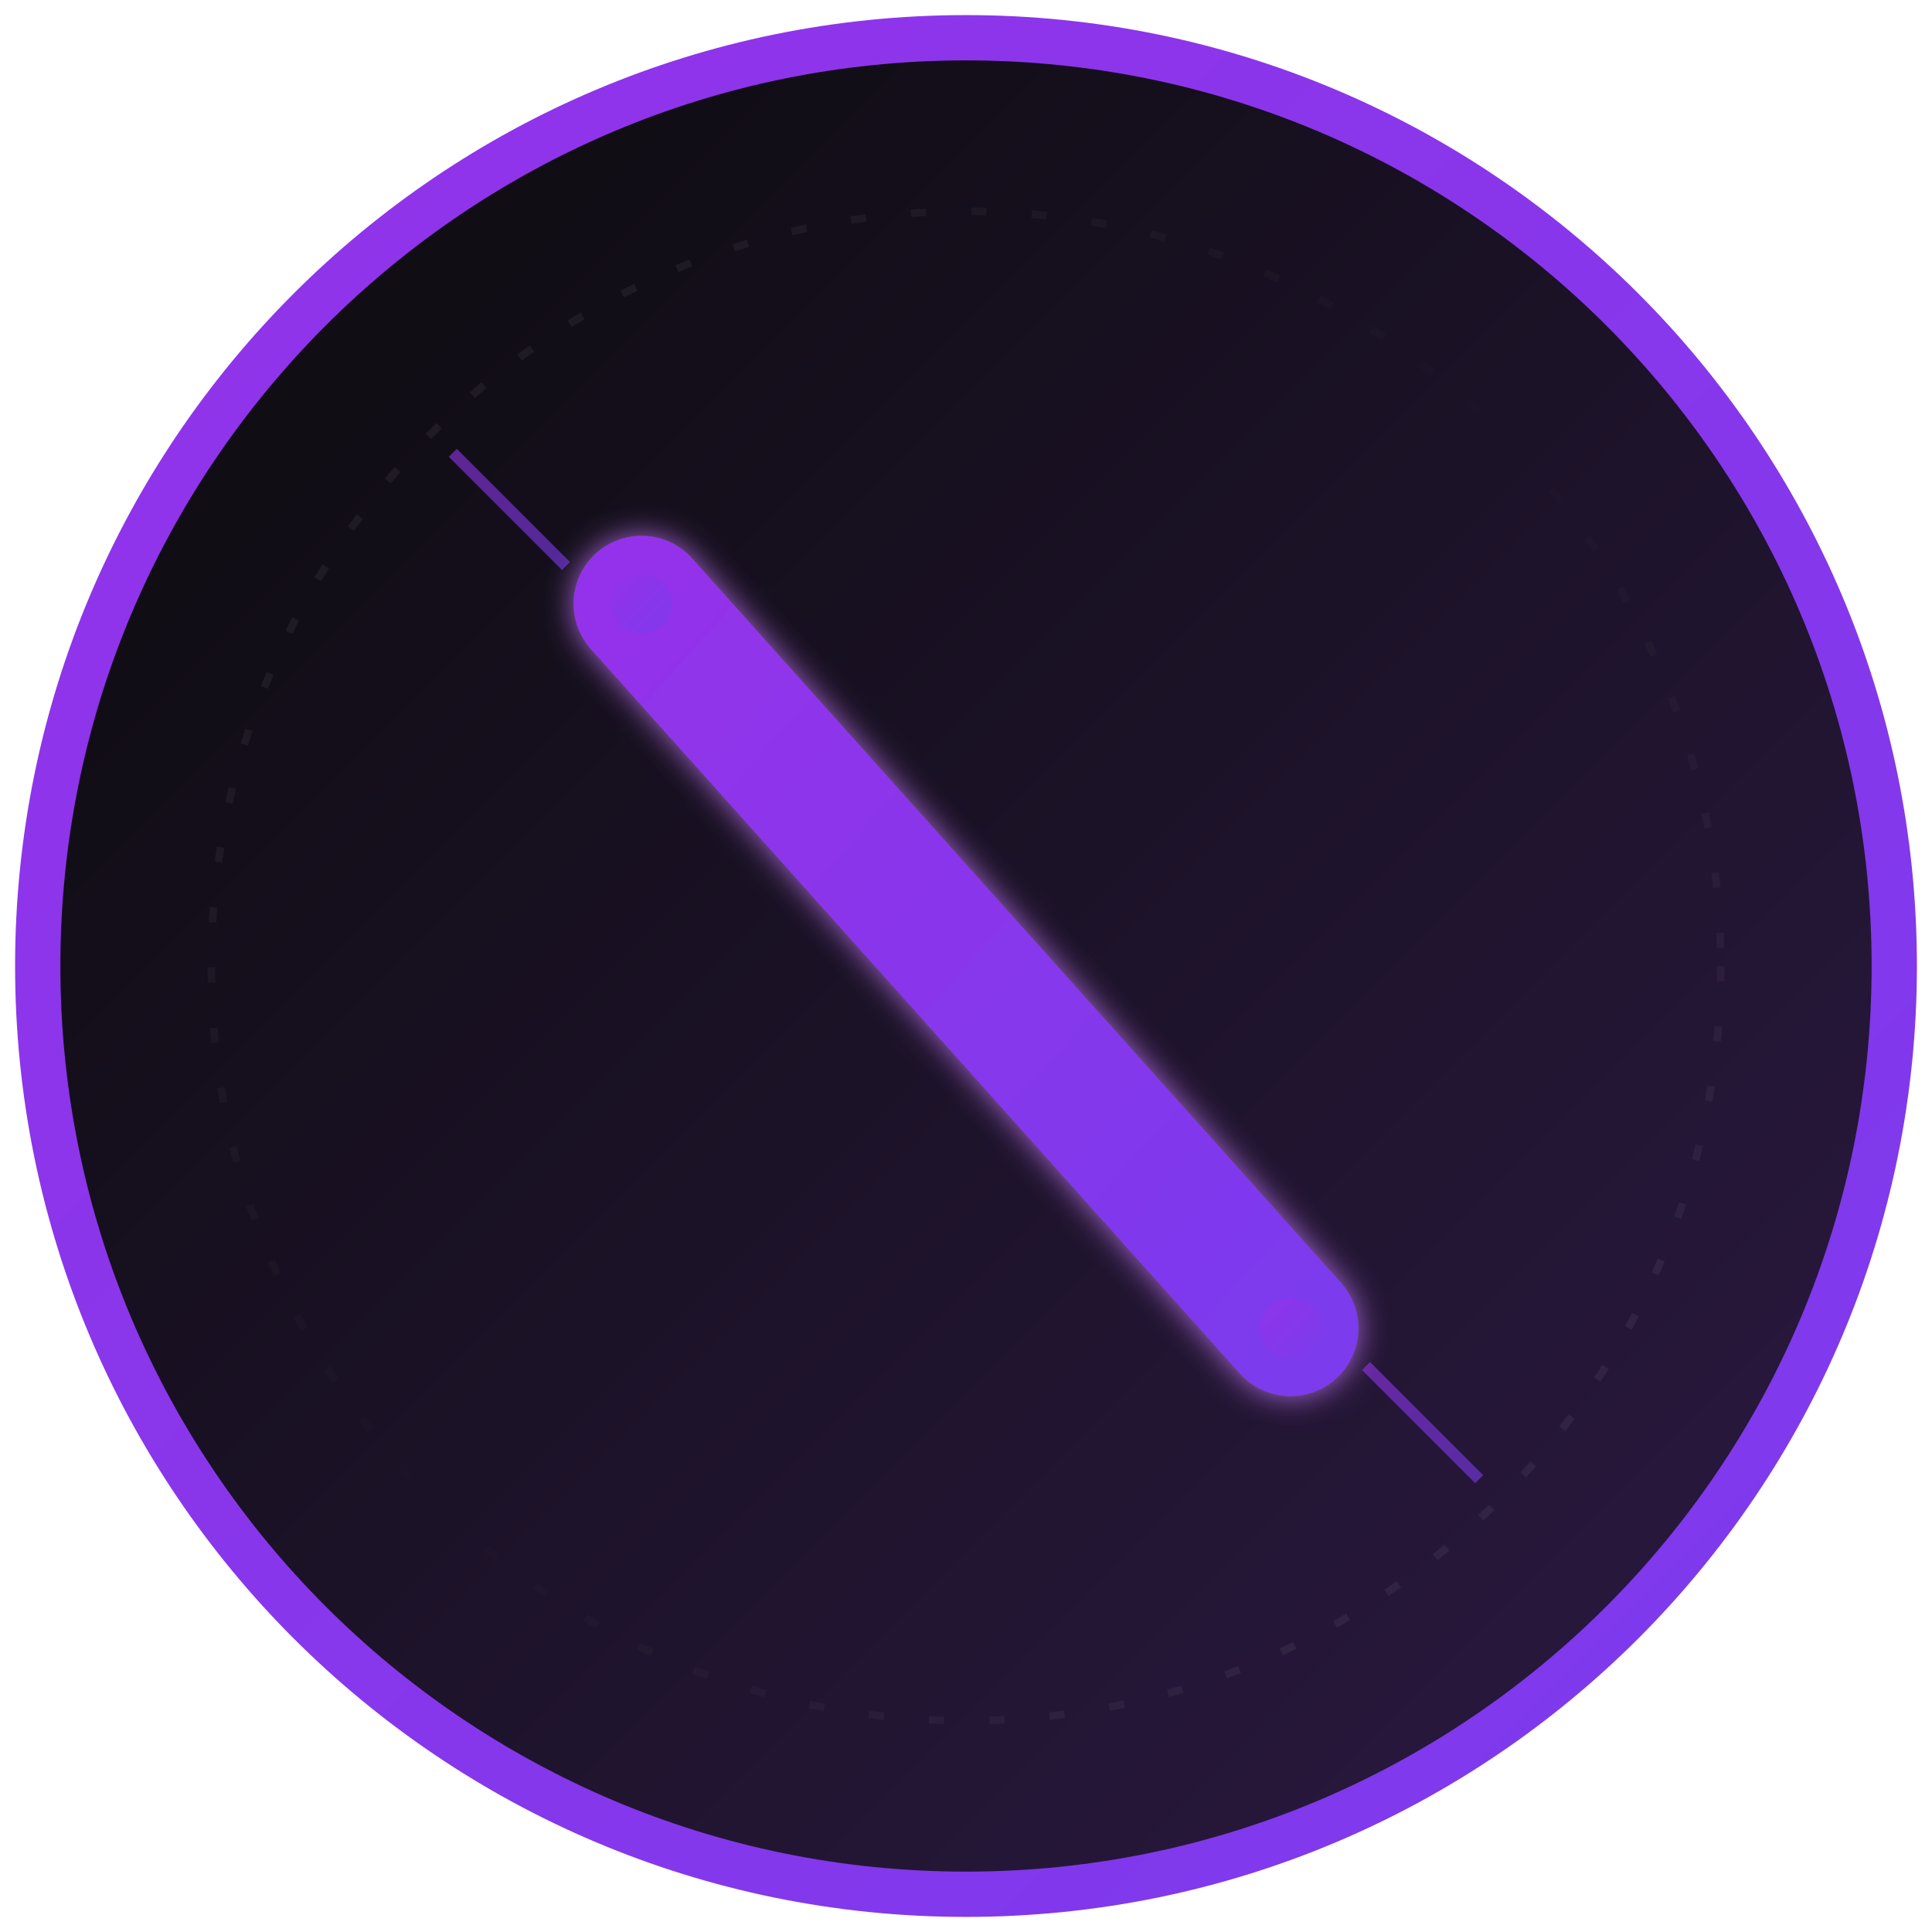
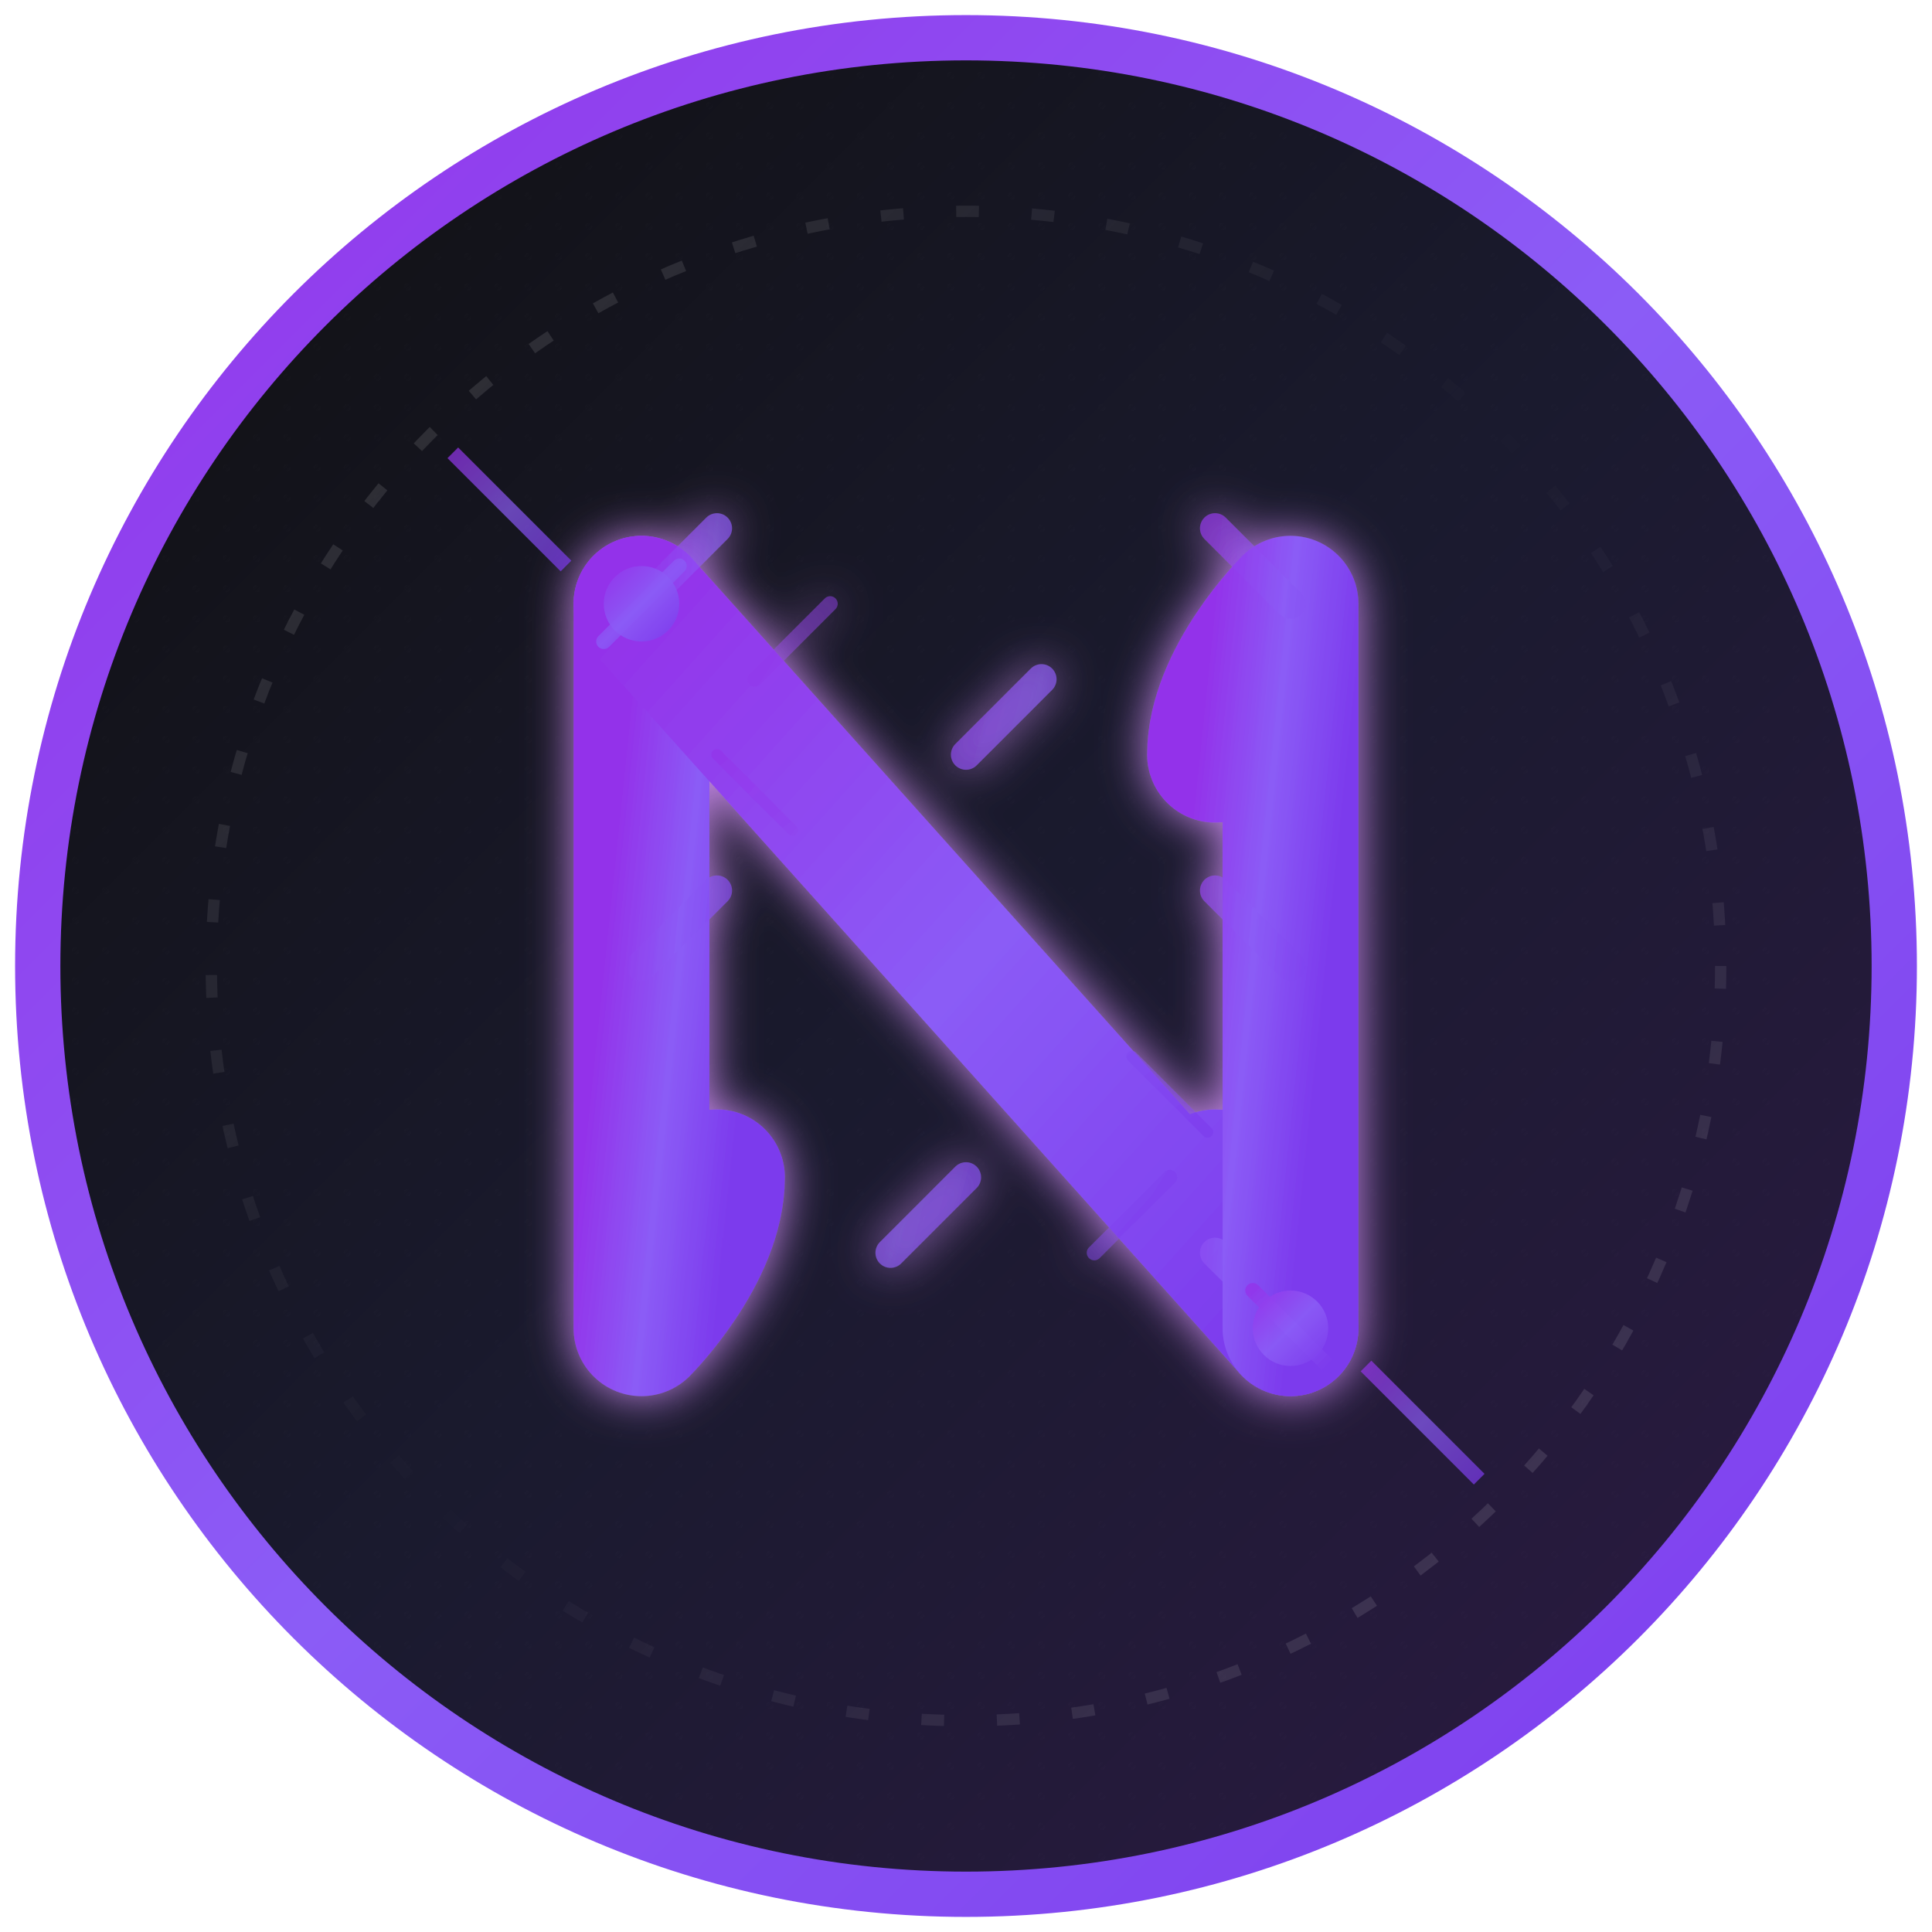
<svg xmlns="http://www.w3.org/2000/svg" width="512" height="512" viewBox="0 0 512 512" fill="none">
  <defs>
    <linearGradient id="bgGradient" x1="0%" y1="0%" x2="100%" y2="100%">
-       <stop offset="0%" style="stop-color:#0a0a0a" />
+       <stop offset="0%" style="stop-color:#0f0f0f" />
+       <stop offset="50%" style="stop-color:#1a1a2e" />
      <stop offset="100%" style="stop-color:#2d1a45" />
    </linearGradient>
    <linearGradient id="nGradient" x1="0%" y1="0%" x2="100%" y2="100%">
      <stop offset="0%" style="stop-color:#9333ea" />
+       <stop offset="50%" style="stop-color:#8b5cf6" />
      <stop offset="100%" style="stop-color:#7c3aed" />
    </linearGradient>
    <filter id="glow" x="-50%" y="-50%" width="200%" height="200%">
-       <feGaussianBlur in="SourceGraphic" stdDeviation="4" result="blur" />
-       <feColorMatrix in="blur" type="matrix" values="0 0 0 0 0.6   0 0 0 0 0.2   0 0 0 0 1  0 0 0 0.8 0" />
+       <feGaussianBlur in="SourceGraphic" stdDeviation="6" result="blur" />
+       <feColorMatrix in="blur" type="matrix" values="0 0 0 0 0.7   0 0 0 0 0.3   0 0 0 0 1  0 0 0 0.9 0" />
      <feMerge>
        <feMergeNode />
        <feMergeNode in="SourceGraphic" />
      </feMerge>
    </filter>
    <linearGradient id="shine" x1="0%" y1="0%" x2="100%" y2="100%">
-       <stop offset="0%" style="stop-color:rgba(255,255,255,0.2)" />
+       <stop offset="0%" style="stop-color:rgba(255,255,255,0.3)" />
      <stop offset="50%" style="stop-color:rgba(255,255,255,0)" />
-       <stop offset="100%" style="stop-color:rgba(255,255,255,0.2)" />
+       <stop offset="100%" style="stop-color:rgba(255,255,255,0.3)" />
    </linearGradient>
+     <pattern id="texture" x="0" y="0" width="8" height="8" patternUnits="userSpaceOnUse">
+       <circle cx="4" cy="4" r="1" fill="url(#shine)" opacity="0.1" />
+     </pattern>
  </defs>
  <circle cx="256" cy="256" r="246" fill="url(#bgGradient)" stroke="url(#nGradient)" stroke-width="12" />
+   <circle cx="256" cy="256" r="240" fill="url(#texture)" opacity="0.4" />
  <g filter="url(#glow)">
-     <path d="M170 160C170 160 170 352 170 352" stroke="url(#nGradient)" stroke-width="36" stroke-linecap="round" />
-     <path d="M170 160C170 160 342 352 342 352" stroke="url(#nGradient)" stroke-width="36" stroke-linecap="round" />
-     <path d="M342 352C342 352 342 160 342 160" stroke="url(#nGradient)" stroke-width="36" stroke-linecap="round" />
+     <path d="M170 160C170 160 170 352 170 352          C170 352 190 332 190 312" stroke="url(#nGradient)" stroke-width="36" stroke-linecap="round" stroke-linejoin="round" />
+     <path d="M170 160C170 160 256 256 342 352          C342 352 332 332 322 312" stroke="url(#nGradient)" stroke-width="36" stroke-linecap="round" stroke-linejoin="round" />
+     <path d="M342 352C342 352 342 160 342 160          C342 160 322 180 322 200" stroke="url(#nGradient)" stroke-width="36" stroke-linecap="round" stroke-linejoin="round" />
+     <path d="M170 160L190 140M170 256L190 236M170 352L190 332" stroke="url(#nGradient)" stroke-width="8" stroke-linecap="round" opacity="0.7" />
+     <path d="M342 160L322 140M342 256L322 236M342 352L322 332" stroke="url(#nGradient)" stroke-width="8" stroke-linecap="round" opacity="0.7" />
+     <path d="M256 200L276 180M256 312L236 332" stroke="url(#nGradient)" stroke-width="8" stroke-linecap="round" opacity="0.7">
+       <animate attributeName="opacity" values="0.7;0.4;0.7" dur="2s" repeatCount="indefinite" />
+     </path>
+     <path d="M200 180L220 160M290 332L310 312" stroke="url(#nGradient)" stroke-width="4" stroke-linecap="round" opacity="0.5">
+       <animate attributeName="opacity" values="0.5;0.2;0.5" dur="3s" repeatCount="indefinite" />
+     </path>
+     <path d="M190 200L210 220M300 280L320 300" stroke="url(#nGradient)" stroke-width="3" stroke-linecap="round" opacity="0.6" />
+     <path d="M160 170C160 170 180 150 180 150" stroke="url(#nGradient)" stroke-width="4" stroke-linecap="round" opacity="0.8" />
+     <path d="M332 342C332 342 352 362 352 362" stroke="url(#nGradient)" stroke-width="4" stroke-linecap="round" opacity="0.8" />
  </g>
-   <circle cx="256" cy="256" r="200" stroke="url(#shine)" stroke-width="2" stroke-dasharray="4 12" opacity="0.4" />
-   <path d="M120 120L150 150" stroke="url(#nGradient)" stroke-width="3" opacity="0.6" />
-   <path d="M392 392L362 362" stroke="url(#nGradient)" stroke-width="3" opacity="0.6" />
-   <circle cx="170" cy="160" r="8" fill="url(#nGradient)" opacity="0.8" />
-   <circle cx="342" cy="352" r="8" fill="url(#nGradient)" opacity="0.8" />
+   <circle cx="256" cy="256" r="200" stroke="url(#shine)" stroke-width="3" stroke-dasharray="6 14" opacity="0.5" />
+   <path d="M120 120Q135 135 150 150" stroke="url(#nGradient)" stroke-width="4" opacity="0.7" />
+   <path d="M392 392Q377 377 362 362" stroke="url(#nGradient)" stroke-width="4" opacity="0.7" />
+   <circle cx="170" cy="160" r="10" fill="url(#nGradient)" opacity="0.9">
+     <animate attributeName="opacity" values="0.9;0.6;0.9" dur="3s" repeatCount="indefinite" />
+   </circle>
+   <circle cx="342" cy="352" r="10" fill="url(#nGradient)" opacity="0.9">
+     <animate attributeName="opacity" values="0.9;0.6;0.9" dur="3s" repeatCount="indefinite" />
+   </circle>
</svg>
